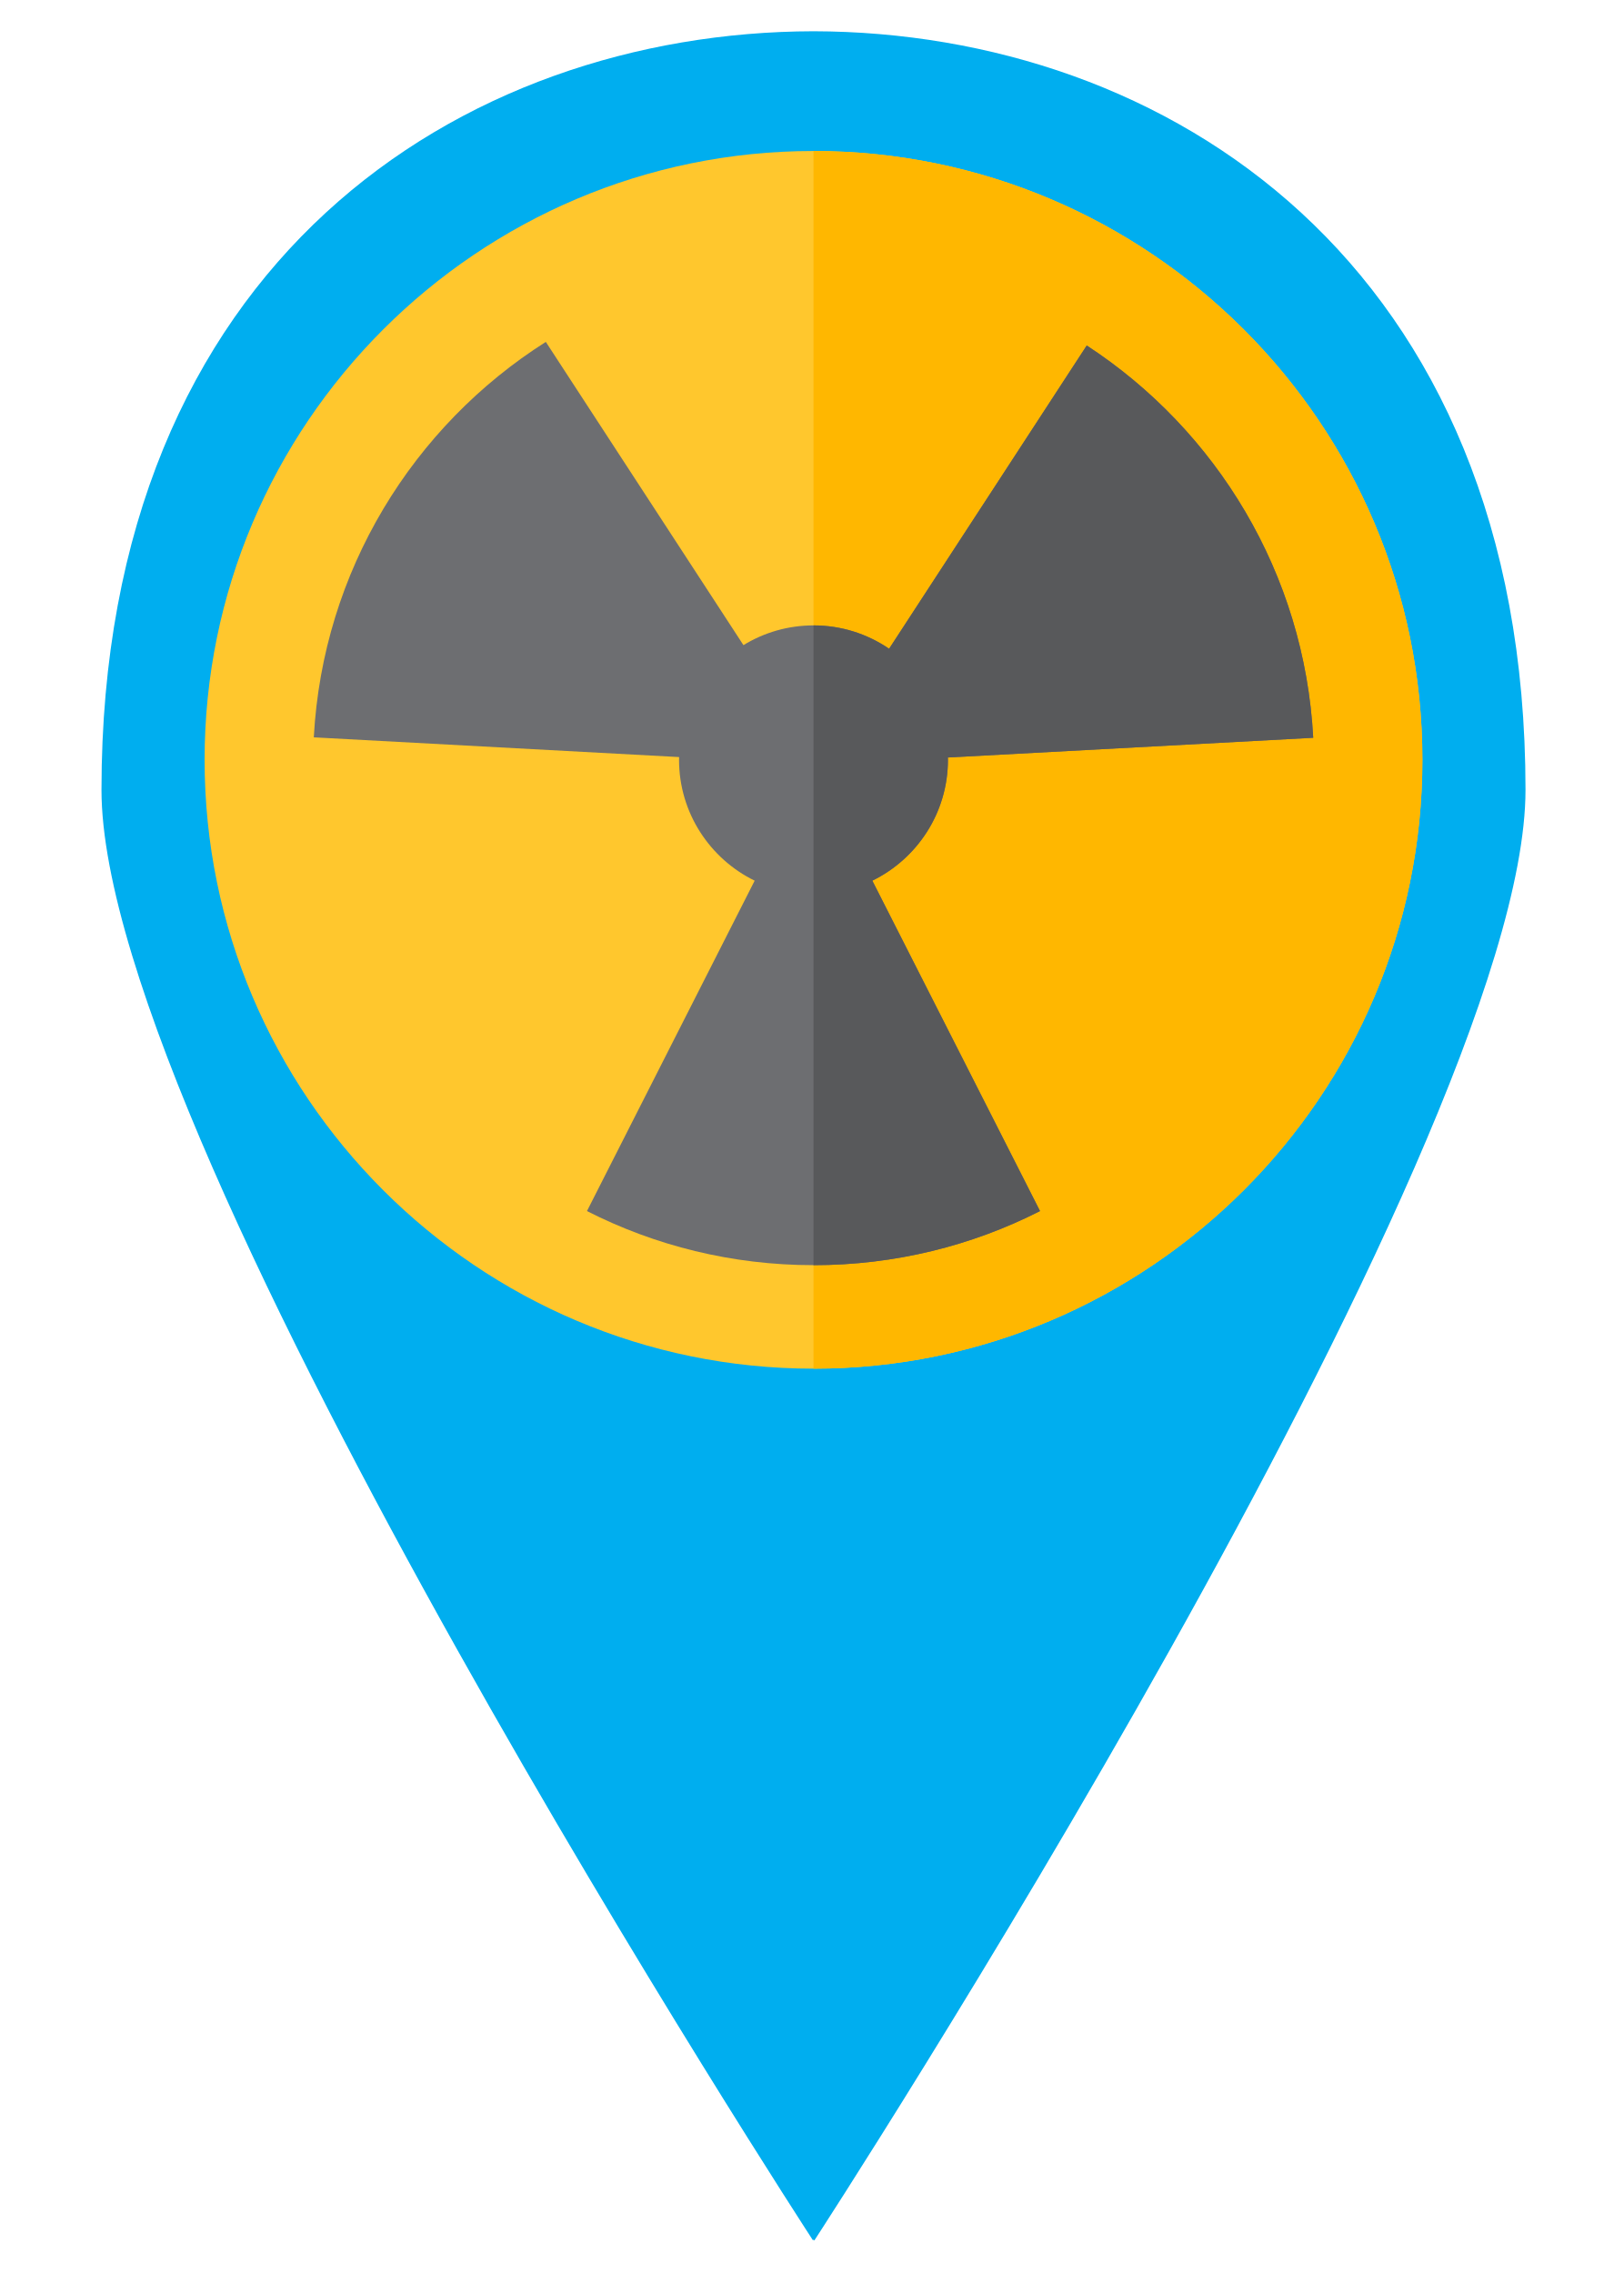
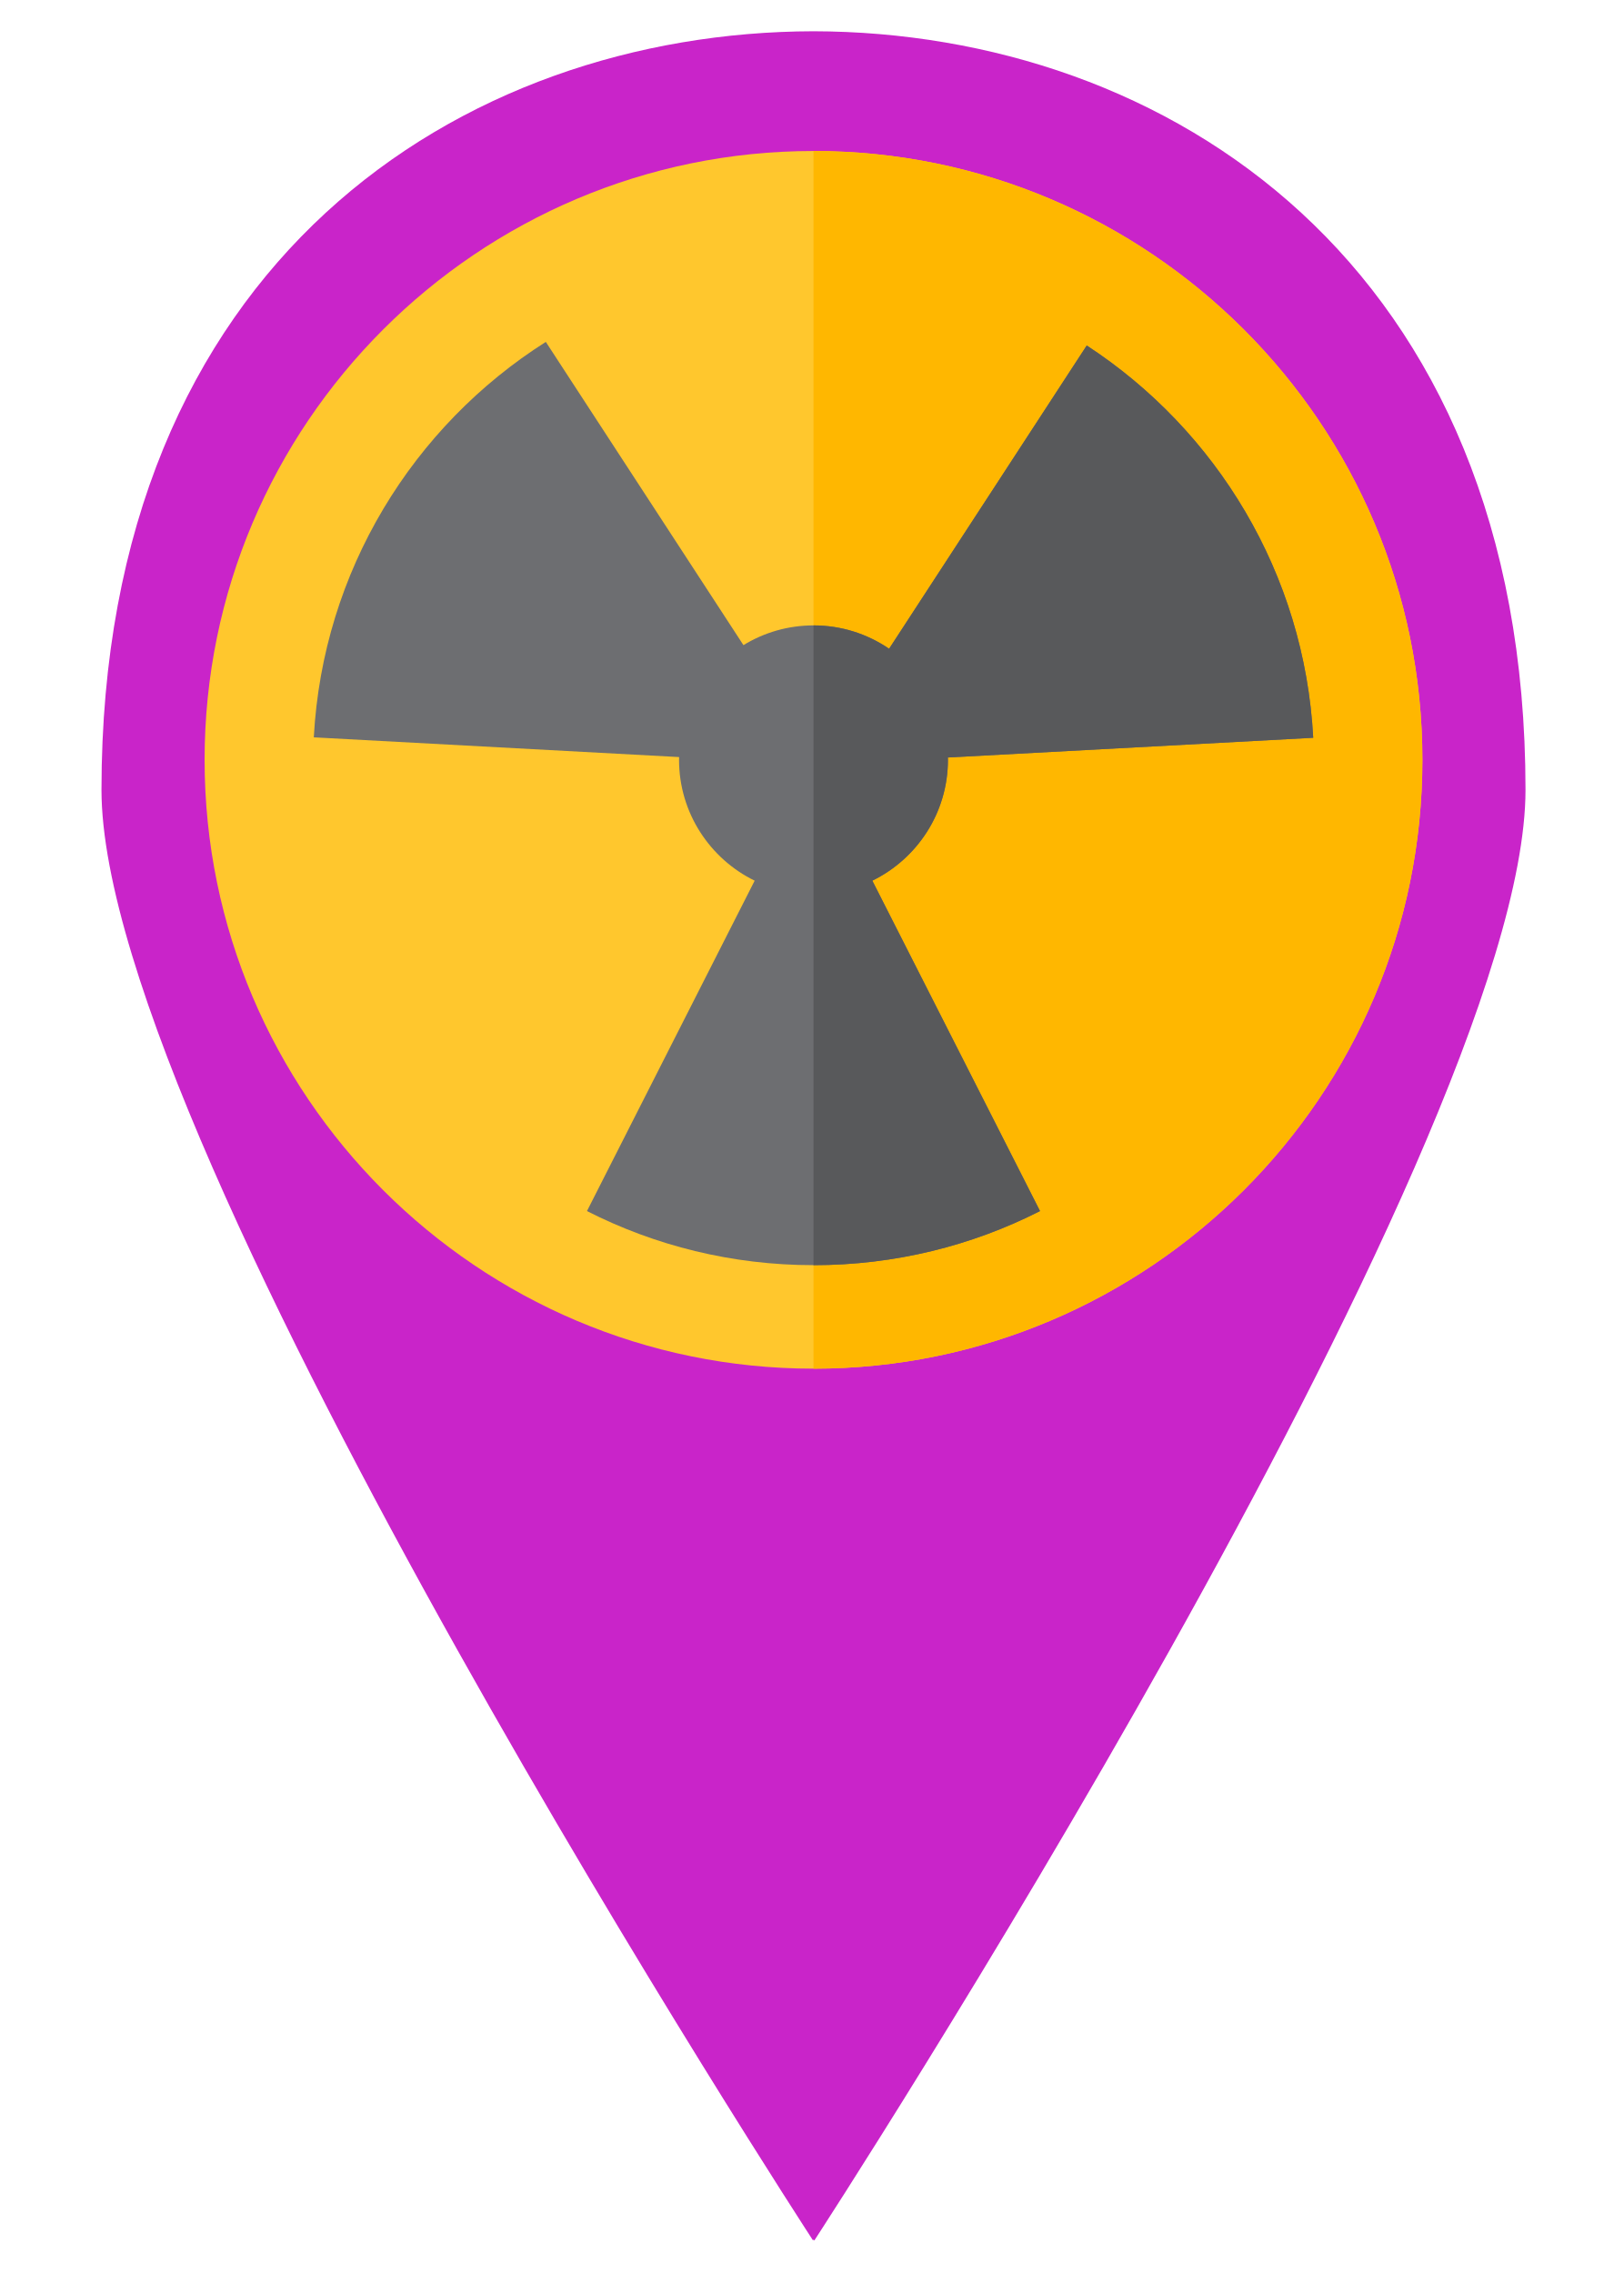
<svg xmlns="http://www.w3.org/2000/svg" width="50" height="70" viewBox="0 0 365 560" aria-hidden="true" role="img" preserveAspectRatio="xMidYMid meet">
-   <path fill="#00AEEF" d="M182.9,551.7c0,0.1,0.2,0.3,0.2,0.3S358.3,283,358.3,194.6c0-130.1-88.8-186.7-175.4-186.9         C96.3,7.9,7.5,64.5,7.5,194.6c0,88.4,175.3,357.4,175.3,357.4S182.9,551.7,182.9,551.7z M122.2,187.2c0-33.6,27.2-60.8,60.8-60.8         c33.6,0,60.8,27.2,60.8,60.8S216.5,248,182.9,248C149.4,248,122.2,220.8,122.2,187.2z" />
-   <circle cx="182.9" cy="187.2" r="64.8" fill="#00AEEF" />
+   <path fill="#c924c9" d="M182.9,551.7c0,0.1,0.2,0.3,0.2,0.3S358.3,283,358.3,194.6c0-130.1-88.8-186.7-175.4-186.9         C96.3,7.9,7.5,64.5,7.5,194.6c0,88.4,175.3,357.4,175.3,357.4S182.9,551.7,182.9,551.7z M122.2,187.2c0-33.6,27.2-60.8,60.8-60.8         c33.6,0,60.8,27.2,60.8,60.8S216.5,248,182.9,248C149.4,248,122.2,220.8,122.2,187.2z" />
+   <circle cx="182.9" cy="187.2" r="64.8" fill="#c924c9" />
  <g transform="translate(32.9, 37.2)">
    <svg version="1.1" width="300" height="300" id="Layer_1" x="0px" y="0px" viewBox="0 0 512 512" style="enable-background:new 0 0 512 512;" xml:space="preserve">
      <path style="fill:#FFC72D;" d="M256,512C114.841,512,0,397.159,0,256S114.841,0,256,0s256,114.841,256,256S397.159,512,256,512z" />
      <path style="fill:#FFB700;" d="M256.006,0v512C397.162,511.996,512,397.157,512,256S397.162,0.004,256.006,0z" />
      <path style="fill:#6D6E71;" d="M312.526,256c0-0.328-0.019-0.652-0.025-0.979l153.6-8.295                 c-3.672-69.088-40.675-129.325-95.219-164.942l-83.093,127.504c-9.064-6.188-20.01-9.814-31.789-9.814                 c-10.783,0-20.868,3.039-29.45,8.299L143.46,80.273c-55.778,35.379-93.769,96.275-97.548,166.272l153.592,8.295                 c-0.008,0.387-0.029,0.77-0.029,1.158c0,22.301,12.986,41.623,31.79,50.814l-70.504,138.92c28.597,14.542,60.96,22.746,95.24,22.746                 c34.281,0,66.643-8.204,95.241-22.746l-70.504-138.92C299.541,297.622,312.526,278.301,312.526,256z" />
      <path style="fill:#58595B;" d="M312.526,256c0-0.328-0.019-0.652-0.025-0.979l153.6-8.295                 c-3.672-69.088-40.675-129.325-95.219-164.942l-83.093,127.504c-9.063-6.186-20.006-9.813-31.783-9.814V468.48                 c34.278-0.001,66.639-8.205,95.235-22.746l-70.504-138.92C299.541,297.622,312.526,278.301,312.526,256z" />
    </svg>
  </g>
</svg>
